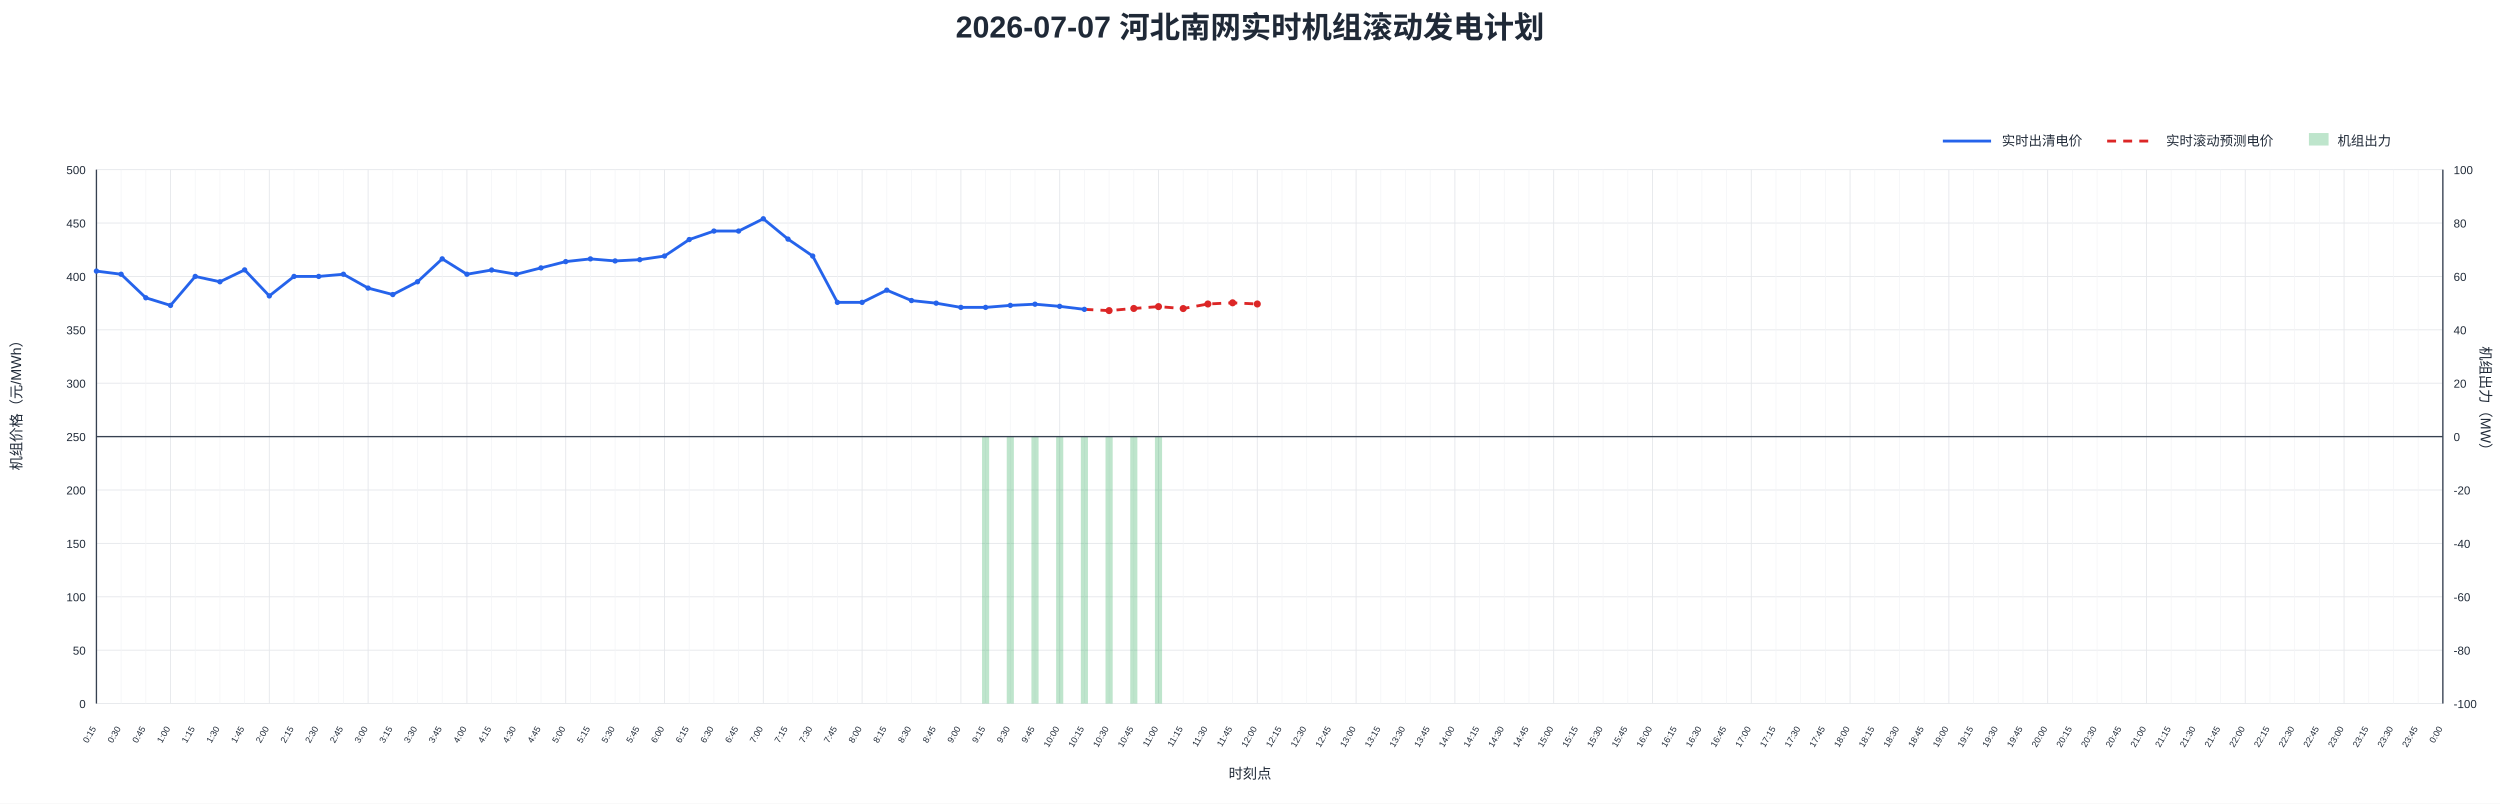
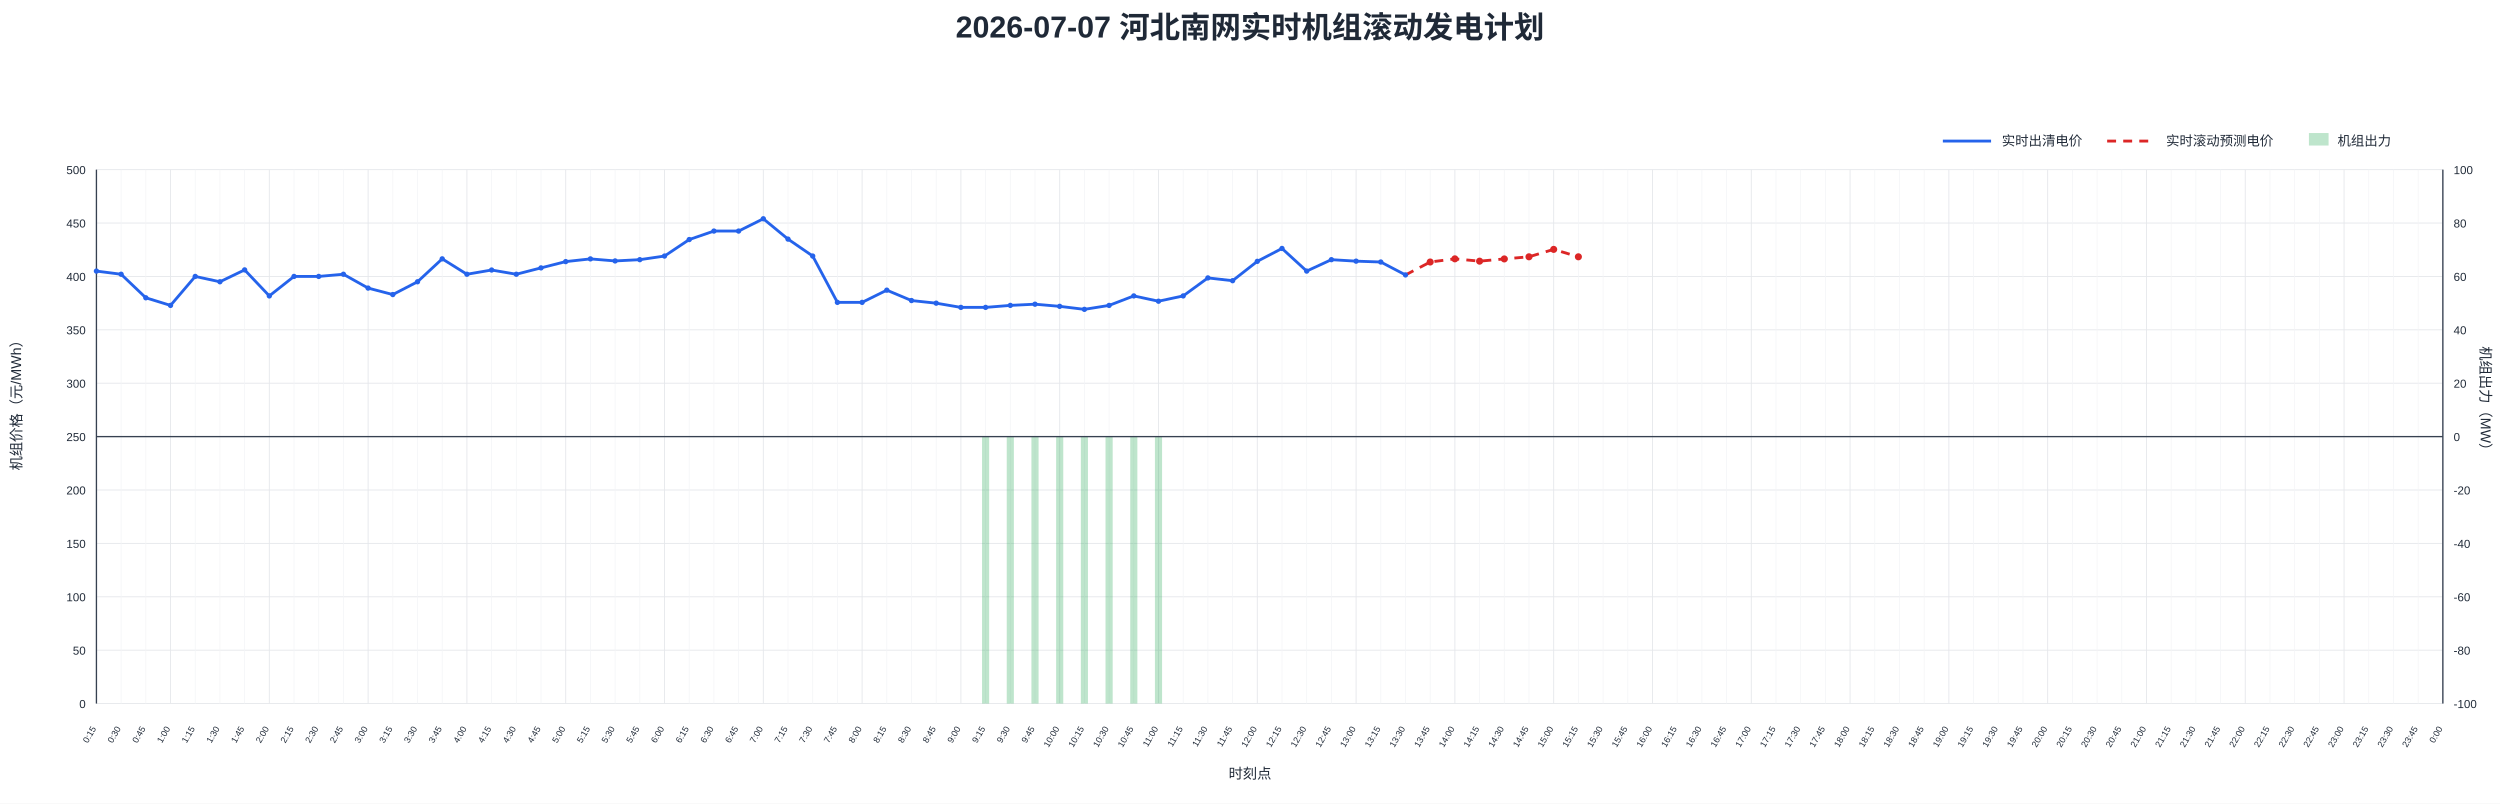
<svg xmlns="http://www.w3.org/2000/svg" width="2800" height="900" viewBox="0 0 2800 900" data-plot-left="108" data-plot-right="2736" data-plot-top="190" data-plot-bottom="788">
  <style>
text{font-family:'Microsoft YaHei','SimHei',Arial,sans-serif;fill:#1f2937}
.axis{stroke:#374151;stroke-width:1.5}
.grid{stroke:#e5e7eb;stroke-width:1}
.minor{stroke:#f3f4f6;stroke-width:0.8}
.actual{fill:none;stroke:#2563eb;stroke-width:3.2}
.forecast{fill:none;stroke:#dc2626;stroke-width:3.2;stroke-dasharray:10 8}
.bar{fill:#16a34a;fill-opacity:0.28}
.hover-zone{fill:#ffffff;fill-opacity:0;cursor:crosshair}
.hover-line{stroke:#111827;stroke-width:1.4;stroke-dasharray:6 5;opacity:0}
.tooltip{opacity:0;pointer-events:none}
.tooltip-bg{fill:#111827;fill-opacity:.72;stroke:#ffffff;stroke-width:1.2}
.tooltip text{fill:#ffffff;font-size:15px}
</style>
  <rect width="100%" height="100%" fill="#ffffff" />
  <text x="1400.0" y="42" text-anchor="middle" font-size="34" font-weight="700">2026-07-07 河北南网实时机组滚动发电计划</text>
  <text x="2748" y="793.00" text-anchor="start" font-size="13" fill="#166534">-100</text>
  <text x="2748" y="733.20" text-anchor="start" font-size="13" fill="#166534">-80</text>
  <text x="2748" y="673.40" text-anchor="start" font-size="13" fill="#166534">-60</text>
  <text x="2748" y="613.60" text-anchor="start" font-size="13" fill="#166534">-40</text>
  <text x="2748" y="553.80" text-anchor="start" font-size="13" fill="#166534">-20</text>
  <text x="2748" y="494.00" text-anchor="start" font-size="13" fill="#166534">0</text>
  <text x="2748" y="434.20" text-anchor="start" font-size="13" fill="#166534">20</text>
  <text x="2748" y="374.40" text-anchor="start" font-size="13" fill="#166534">40</text>
  <text x="2748" y="314.60" text-anchor="start" font-size="13" fill="#166534">60</text>
  <text x="2748" y="254.80" text-anchor="start" font-size="13" fill="#166534">80</text>
  <text x="2748" y="195.00" text-anchor="start" font-size="13" fill="#166534">100</text>
  <line class="grid" x1="108" y1="788.00" x2="2736" y2="788.00" />
  <text x="96" y="793.00" text-anchor="end" font-size="13">0</text>
  <line class="grid" x1="108" y1="728.20" x2="2736" y2="728.20" />
  <text x="96" y="733.20" text-anchor="end" font-size="13">50</text>
  <line class="grid" x1="108" y1="668.40" x2="2736" y2="668.40" />
  <text x="96" y="673.40" text-anchor="end" font-size="13">100</text>
  <line class="grid" x1="108" y1="608.60" x2="2736" y2="608.60" />
  <text x="96" y="613.60" text-anchor="end" font-size="13">150</text>
  <line class="grid" x1="108" y1="548.80" x2="2736" y2="548.80" />
  <text x="96" y="553.80" text-anchor="end" font-size="13">200</text>
  <line class="grid" x1="108" y1="489.00" x2="2736" y2="489.00" />
  <text x="96" y="494.00" text-anchor="end" font-size="13">250</text>
  <line class="grid" x1="108" y1="429.20" x2="2736" y2="429.20" />
  <text x="96" y="434.20" text-anchor="end" font-size="13">300</text>
  <line class="grid" x1="108" y1="369.40" x2="2736" y2="369.40" />
  <text x="96" y="374.40" text-anchor="end" font-size="13">350</text>
  <line class="grid" x1="108" y1="309.60" x2="2736" y2="309.60" />
  <text x="96" y="314.60" text-anchor="end" font-size="13">400</text>
  <line class="grid" x1="108" y1="249.80" x2="2736" y2="249.80" />
  <text x="96" y="254.80" text-anchor="end" font-size="13">450</text>
  <line class="grid" x1="108" y1="190.00" x2="2736" y2="190.00" />
  <text x="96" y="195.00" text-anchor="end" font-size="13">500</text>
  <line class="grid minor" x1="108.00" y1="190" x2="108.00" y2="788" />
  <text x="108.00" y="816" text-anchor="end" font-size="10" transform="rotate(-60 108.00 816)">0:15</text>
  <line class="grid minor" x1="135.66" y1="190" x2="135.66" y2="788" />
  <text x="135.66" y="816" text-anchor="end" font-size="10" transform="rotate(-60 135.66 816)">0:30</text>
  <line class="grid minor" x1="163.33" y1="190" x2="163.33" y2="788" />
  <text x="163.33" y="816" text-anchor="end" font-size="10" transform="rotate(-60 163.33 816)">0:45</text>
  <line class="grid" x1="190.99" y1="190" x2="190.99" y2="788" />
  <text x="190.99" y="816" text-anchor="end" font-size="10" transform="rotate(-60 190.99 816)">1:00</text>
  <line class="grid minor" x1="218.65" y1="190" x2="218.65" y2="788" />
  <text x="218.65" y="816" text-anchor="end" font-size="10" transform="rotate(-60 218.65 816)">1:15</text>
  <line class="grid minor" x1="246.32" y1="190" x2="246.32" y2="788" />
  <text x="246.32" y="816" text-anchor="end" font-size="10" transform="rotate(-60 246.32 816)">1:30</text>
  <line class="grid minor" x1="273.98" y1="190" x2="273.98" y2="788" />
  <text x="273.98" y="816" text-anchor="end" font-size="10" transform="rotate(-60 273.98 816)">1:45</text>
  <line class="grid" x1="301.64" y1="190" x2="301.64" y2="788" />
  <text x="301.64" y="816" text-anchor="end" font-size="10" transform="rotate(-60 301.64 816)">2:00</text>
  <line class="grid minor" x1="329.31" y1="190" x2="329.31" y2="788" />
  <text x="329.31" y="816" text-anchor="end" font-size="10" transform="rotate(-60 329.31 816)">2:15</text>
  <line class="grid minor" x1="356.97" y1="190" x2="356.97" y2="788" />
  <text x="356.97" y="816" text-anchor="end" font-size="10" transform="rotate(-60 356.97 816)">2:30</text>
  <line class="grid minor" x1="384.63" y1="190" x2="384.63" y2="788" />
  <text x="384.63" y="816" text-anchor="end" font-size="10" transform="rotate(-60 384.63 816)">2:45</text>
  <line class="grid" x1="412.29" y1="190" x2="412.29" y2="788" />
  <text x="412.29" y="816" text-anchor="end" font-size="10" transform="rotate(-60 412.29 816)">3:00</text>
  <line class="grid minor" x1="439.96" y1="190" x2="439.96" y2="788" />
  <text x="439.96" y="816" text-anchor="end" font-size="10" transform="rotate(-60 439.96 816)">3:15</text>
  <line class="grid minor" x1="467.62" y1="190" x2="467.62" y2="788" />
  <text x="467.62" y="816" text-anchor="end" font-size="10" transform="rotate(-60 467.62 816)">3:30</text>
  <line class="grid minor" x1="495.28" y1="190" x2="495.28" y2="788" />
  <text x="495.28" y="816" text-anchor="end" font-size="10" transform="rotate(-60 495.28 816)">3:45</text>
  <line class="grid" x1="522.95" y1="190" x2="522.95" y2="788" />
  <text x="522.95" y="816" text-anchor="end" font-size="10" transform="rotate(-60 522.95 816)">4:00</text>
  <line class="grid minor" x1="550.61" y1="190" x2="550.61" y2="788" />
  <text x="550.61" y="816" text-anchor="end" font-size="10" transform="rotate(-60 550.61 816)">4:15</text>
  <line class="grid minor" x1="578.27" y1="190" x2="578.27" y2="788" />
  <text x="578.27" y="816" text-anchor="end" font-size="10" transform="rotate(-60 578.27 816)">4:30</text>
  <line class="grid minor" x1="605.94" y1="190" x2="605.94" y2="788" />
  <text x="605.94" y="816" text-anchor="end" font-size="10" transform="rotate(-60 605.94 816)">4:45</text>
  <line class="grid" x1="633.60" y1="190" x2="633.60" y2="788" />
  <text x="633.60" y="816" text-anchor="end" font-size="10" transform="rotate(-60 633.60 816)">5:00</text>
  <line class="grid minor" x1="661.26" y1="190" x2="661.26" y2="788" />
  <text x="661.26" y="816" text-anchor="end" font-size="10" transform="rotate(-60 661.26 816)">5:15</text>
  <line class="grid minor" x1="688.93" y1="190" x2="688.93" y2="788" />
  <text x="688.93" y="816" text-anchor="end" font-size="10" transform="rotate(-60 688.93 816)">5:30</text>
  <line class="grid minor" x1="716.59" y1="190" x2="716.59" y2="788" />
  <text x="716.59" y="816" text-anchor="end" font-size="10" transform="rotate(-60 716.59 816)">5:45</text>
  <line class="grid" x1="744.25" y1="190" x2="744.25" y2="788" />
  <text x="744.25" y="816" text-anchor="end" font-size="10" transform="rotate(-60 744.25 816)">6:00</text>
  <line class="grid minor" x1="771.92" y1="190" x2="771.92" y2="788" />
  <text x="771.92" y="816" text-anchor="end" font-size="10" transform="rotate(-60 771.92 816)">6:15</text>
  <line class="grid minor" x1="799.58" y1="190" x2="799.58" y2="788" />
  <text x="799.58" y="816" text-anchor="end" font-size="10" transform="rotate(-60 799.58 816)">6:30</text>
  <line class="grid minor" x1="827.24" y1="190" x2="827.24" y2="788" />
  <text x="827.24" y="816" text-anchor="end" font-size="10" transform="rotate(-60 827.24 816)">6:45</text>
  <line class="grid" x1="854.91" y1="190" x2="854.91" y2="788" />
  <text x="854.91" y="816" text-anchor="end" font-size="10" transform="rotate(-60 854.91 816)">7:00</text>
  <line class="grid minor" x1="882.57" y1="190" x2="882.57" y2="788" />
  <text x="882.57" y="816" text-anchor="end" font-size="10" transform="rotate(-60 882.57 816)">7:15</text>
  <line class="grid minor" x1="910.23" y1="190" x2="910.23" y2="788" />
  <text x="910.23" y="816" text-anchor="end" font-size="10" transform="rotate(-60 910.23 816)">7:30</text>
  <line class="grid minor" x1="937.89" y1="190" x2="937.89" y2="788" />
  <text x="937.89" y="816" text-anchor="end" font-size="10" transform="rotate(-60 937.89 816)">7:45</text>
  <line class="grid" x1="965.56" y1="190" x2="965.56" y2="788" />
  <text x="965.56" y="816" text-anchor="end" font-size="10" transform="rotate(-60 965.56 816)">8:00</text>
  <line class="grid minor" x1="993.22" y1="190" x2="993.22" y2="788" />
  <text x="993.22" y="816" text-anchor="end" font-size="10" transform="rotate(-60 993.22 816)">8:15</text>
  <line class="grid minor" x1="1020.88" y1="190" x2="1020.88" y2="788" />
  <text x="1020.88" y="816" text-anchor="end" font-size="10" transform="rotate(-60 1020.88 816)">8:30</text>
  <line class="grid minor" x1="1048.55" y1="190" x2="1048.55" y2="788" />
  <text x="1048.55" y="816" text-anchor="end" font-size="10" transform="rotate(-60 1048.55 816)">8:45</text>
  <line class="grid" x1="1076.21" y1="190" x2="1076.21" y2="788" />
  <text x="1076.21" y="816" text-anchor="end" font-size="10" transform="rotate(-60 1076.21 816)">9:00</text>
  <line class="grid minor" x1="1103.87" y1="190" x2="1103.87" y2="788" />
  <text x="1103.87" y="816" text-anchor="end" font-size="10" transform="rotate(-60 1103.87 816)">9:15</text>
  <line class="grid minor" x1="1131.54" y1="190" x2="1131.54" y2="788" />
  <text x="1131.54" y="816" text-anchor="end" font-size="10" transform="rotate(-60 1131.54 816)">9:30</text>
  <line class="grid minor" x1="1159.20" y1="190" x2="1159.20" y2="788" />
  <text x="1159.20" y="816" text-anchor="end" font-size="10" transform="rotate(-60 1159.20 816)">9:45</text>
  <line class="grid" x1="1186.86" y1="190" x2="1186.86" y2="788" />
  <text x="1186.86" y="816" text-anchor="end" font-size="10" transform="rotate(-60 1186.86 816)">10:00</text>
  <line class="grid minor" x1="1214.53" y1="190" x2="1214.53" y2="788" />
  <text x="1214.53" y="816" text-anchor="end" font-size="10" transform="rotate(-60 1214.53 816)">10:15</text>
  <line class="grid minor" x1="1242.19" y1="190" x2="1242.19" y2="788" />
  <text x="1242.19" y="816" text-anchor="end" font-size="10" transform="rotate(-60 1242.19 816)">10:30</text>
  <line class="grid minor" x1="1269.85" y1="190" x2="1269.85" y2="788" />
  <text x="1269.85" y="816" text-anchor="end" font-size="10" transform="rotate(-60 1269.85 816)">10:45</text>
  <line class="grid" x1="1297.52" y1="190" x2="1297.52" y2="788" />
  <text x="1297.52" y="816" text-anchor="end" font-size="10" transform="rotate(-60 1297.52 816)">11:00</text>
  <line class="grid minor" x1="1325.18" y1="190" x2="1325.18" y2="788" />
  <text x="1325.18" y="816" text-anchor="end" font-size="10" transform="rotate(-60 1325.18 816)">11:15</text>
  <line class="grid minor" x1="1352.84" y1="190" x2="1352.84" y2="788" />
  <text x="1352.84" y="816" text-anchor="end" font-size="10" transform="rotate(-60 1352.84 816)">11:30</text>
  <line class="grid minor" x1="1380.51" y1="190" x2="1380.51" y2="788" />
  <text x="1380.51" y="816" text-anchor="end" font-size="10" transform="rotate(-60 1380.51 816)">11:45</text>
  <line class="grid" x1="1408.17" y1="190" x2="1408.17" y2="788" />
  <text x="1408.17" y="816" text-anchor="end" font-size="10" transform="rotate(-60 1408.17 816)">12:00</text>
  <line class="grid minor" x1="1435.83" y1="190" x2="1435.83" y2="788" />
  <text x="1435.83" y="816" text-anchor="end" font-size="10" transform="rotate(-60 1435.83 816)">12:15</text>
  <line class="grid minor" x1="1463.49" y1="190" x2="1463.49" y2="788" />
  <text x="1463.49" y="816" text-anchor="end" font-size="10" transform="rotate(-60 1463.49 816)">12:30</text>
  <line class="grid minor" x1="1491.16" y1="190" x2="1491.16" y2="788" />
  <text x="1491.16" y="816" text-anchor="end" font-size="10" transform="rotate(-60 1491.16 816)">12:45</text>
  <line class="grid" x1="1518.82" y1="190" x2="1518.82" y2="788" />
  <text x="1518.82" y="816" text-anchor="end" font-size="10" transform="rotate(-60 1518.82 816)">13:00</text>
  <line class="grid minor" x1="1546.48" y1="190" x2="1546.48" y2="788" />
  <text x="1546.48" y="816" text-anchor="end" font-size="10" transform="rotate(-60 1546.48 816)">13:15</text>
  <line class="grid minor" x1="1574.15" y1="190" x2="1574.15" y2="788" />
  <text x="1574.15" y="816" text-anchor="end" font-size="10" transform="rotate(-60 1574.15 816)">13:30</text>
  <line class="grid minor" x1="1601.81" y1="190" x2="1601.81" y2="788" />
  <text x="1601.81" y="816" text-anchor="end" font-size="10" transform="rotate(-60 1601.81 816)">13:45</text>
  <line class="grid" x1="1629.47" y1="190" x2="1629.47" y2="788" />
  <text x="1629.47" y="816" text-anchor="end" font-size="10" transform="rotate(-60 1629.47 816)">14:00</text>
  <line class="grid minor" x1="1657.14" y1="190" x2="1657.14" y2="788" />
  <text x="1657.14" y="816" text-anchor="end" font-size="10" transform="rotate(-60 1657.14 816)">14:15</text>
  <line class="grid minor" x1="1684.80" y1="190" x2="1684.80" y2="788" />
  <text x="1684.80" y="816" text-anchor="end" font-size="10" transform="rotate(-60 1684.80 816)">14:30</text>
  <line class="grid minor" x1="1712.46" y1="190" x2="1712.46" y2="788" />
  <text x="1712.46" y="816" text-anchor="end" font-size="10" transform="rotate(-60 1712.46 816)">14:45</text>
  <line class="grid" x1="1740.13" y1="190" x2="1740.13" y2="788" />
  <text x="1740.13" y="816" text-anchor="end" font-size="10" transform="rotate(-60 1740.13 816)">15:00</text>
  <line class="grid minor" x1="1767.79" y1="190" x2="1767.79" y2="788" />
  <text x="1767.79" y="816" text-anchor="end" font-size="10" transform="rotate(-60 1767.79 816)">15:15</text>
  <line class="grid minor" x1="1795.45" y1="190" x2="1795.45" y2="788" />
  <text x="1795.45" y="816" text-anchor="end" font-size="10" transform="rotate(-60 1795.45 816)">15:30</text>
  <line class="grid minor" x1="1823.12" y1="190" x2="1823.12" y2="788" />
  <text x="1823.12" y="816" text-anchor="end" font-size="10" transform="rotate(-60 1823.12 816)">15:45</text>
  <line class="grid" x1="1850.78" y1="190" x2="1850.78" y2="788" />
  <text x="1850.78" y="816" text-anchor="end" font-size="10" transform="rotate(-60 1850.78 816)">16:00</text>
  <line class="grid minor" x1="1878.44" y1="190" x2="1878.44" y2="788" />
  <text x="1878.44" y="816" text-anchor="end" font-size="10" transform="rotate(-60 1878.44 816)">16:15</text>
  <line class="grid minor" x1="1906.11" y1="190" x2="1906.11" y2="788" />
  <text x="1906.11" y="816" text-anchor="end" font-size="10" transform="rotate(-60 1906.11 816)">16:30</text>
  <line class="grid minor" x1="1933.77" y1="190" x2="1933.77" y2="788" />
  <text x="1933.77" y="816" text-anchor="end" font-size="10" transform="rotate(-60 1933.77 816)">16:45</text>
  <line class="grid" x1="1961.43" y1="190" x2="1961.43" y2="788" />
  <text x="1961.43" y="816" text-anchor="end" font-size="10" transform="rotate(-60 1961.43 816)">17:00</text>
  <line class="grid minor" x1="1989.09" y1="190" x2="1989.09" y2="788" />
  <text x="1989.09" y="816" text-anchor="end" font-size="10" transform="rotate(-60 1989.09 816)">17:15</text>
  <line class="grid minor" x1="2016.76" y1="190" x2="2016.76" y2="788" />
  <text x="2016.76" y="816" text-anchor="end" font-size="10" transform="rotate(-60 2016.76 816)">17:30</text>
  <line class="grid minor" x1="2044.42" y1="190" x2="2044.42" y2="788" />
  <text x="2044.42" y="816" text-anchor="end" font-size="10" transform="rotate(-60 2044.42 816)">17:45</text>
  <line class="grid" x1="2072.08" y1="190" x2="2072.08" y2="788" />
  <text x="2072.08" y="816" text-anchor="end" font-size="10" transform="rotate(-60 2072.08 816)">18:00</text>
  <line class="grid minor" x1="2099.75" y1="190" x2="2099.75" y2="788" />
  <text x="2099.75" y="816" text-anchor="end" font-size="10" transform="rotate(-60 2099.75 816)">18:15</text>
  <line class="grid minor" x1="2127.41" y1="190" x2="2127.41" y2="788" />
  <text x="2127.41" y="816" text-anchor="end" font-size="10" transform="rotate(-60 2127.41 816)">18:30</text>
  <line class="grid minor" x1="2155.07" y1="190" x2="2155.07" y2="788" />
  <text x="2155.07" y="816" text-anchor="end" font-size="10" transform="rotate(-60 2155.07 816)">18:45</text>
  <line class="grid" x1="2182.74" y1="190" x2="2182.74" y2="788" />
  <text x="2182.74" y="816" text-anchor="end" font-size="10" transform="rotate(-60 2182.74 816)">19:00</text>
  <line class="grid minor" x1="2210.40" y1="190" x2="2210.40" y2="788" />
  <text x="2210.40" y="816" text-anchor="end" font-size="10" transform="rotate(-60 2210.40 816)">19:15</text>
  <line class="grid minor" x1="2238.06" y1="190" x2="2238.06" y2="788" />
  <text x="2238.06" y="816" text-anchor="end" font-size="10" transform="rotate(-60 2238.06 816)">19:30</text>
  <line class="grid minor" x1="2265.73" y1="190" x2="2265.73" y2="788" />
  <text x="2265.73" y="816" text-anchor="end" font-size="10" transform="rotate(-60 2265.73 816)">19:45</text>
  <line class="grid" x1="2293.39" y1="190" x2="2293.39" y2="788" />
  <text x="2293.39" y="816" text-anchor="end" font-size="10" transform="rotate(-60 2293.39 816)">20:00</text>
  <line class="grid minor" x1="2321.05" y1="190" x2="2321.05" y2="788" />
  <text x="2321.05" y="816" text-anchor="end" font-size="10" transform="rotate(-60 2321.05 816)">20:15</text>
  <line class="grid minor" x1="2348.72" y1="190" x2="2348.72" y2="788" />
  <text x="2348.72" y="816" text-anchor="end" font-size="10" transform="rotate(-60 2348.72 816)">20:30</text>
  <line class="grid minor" x1="2376.38" y1="190" x2="2376.38" y2="788" />
  <text x="2376.38" y="816" text-anchor="end" font-size="10" transform="rotate(-60 2376.38 816)">20:45</text>
  <line class="grid" x1="2404.04" y1="190" x2="2404.04" y2="788" />
  <text x="2404.04" y="816" text-anchor="end" font-size="10" transform="rotate(-60 2404.04 816)">21:00</text>
  <line class="grid minor" x1="2431.71" y1="190" x2="2431.71" y2="788" />
  <text x="2431.71" y="816" text-anchor="end" font-size="10" transform="rotate(-60 2431.71 816)">21:15</text>
  <line class="grid minor" x1="2459.37" y1="190" x2="2459.37" y2="788" />
  <text x="2459.37" y="816" text-anchor="end" font-size="10" transform="rotate(-60 2459.37 816)">21:30</text>
  <line class="grid minor" x1="2487.03" y1="190" x2="2487.03" y2="788" />
  <text x="2487.03" y="816" text-anchor="end" font-size="10" transform="rotate(-60 2487.03 816)">21:45</text>
  <line class="grid" x1="2514.69" y1="190" x2="2514.69" y2="788" />
  <text x="2514.69" y="816" text-anchor="end" font-size="10" transform="rotate(-60 2514.69 816)">22:00</text>
  <line class="grid minor" x1="2542.36" y1="190" x2="2542.36" y2="788" />
  <text x="2542.36" y="816" text-anchor="end" font-size="10" transform="rotate(-60 2542.36 816)">22:15</text>
  <line class="grid minor" x1="2570.02" y1="190" x2="2570.02" y2="788" />
  <text x="2570.02" y="816" text-anchor="end" font-size="10" transform="rotate(-60 2570.02 816)">22:30</text>
  <line class="grid minor" x1="2597.68" y1="190" x2="2597.68" y2="788" />
  <text x="2597.68" y="816" text-anchor="end" font-size="10" transform="rotate(-60 2597.68 816)">22:45</text>
  <line class="grid" x1="2625.35" y1="190" x2="2625.35" y2="788" />
  <text x="2625.35" y="816" text-anchor="end" font-size="10" transform="rotate(-60 2625.35 816)">23:00</text>
  <line class="grid minor" x1="2653.01" y1="190" x2="2653.01" y2="788" />
  <text x="2653.01" y="816" text-anchor="end" font-size="10" transform="rotate(-60 2653.01 816)">23:15</text>
  <line class="grid minor" x1="2680.67" y1="190" x2="2680.67" y2="788" />
  <text x="2680.67" y="816" text-anchor="end" font-size="10" transform="rotate(-60 2680.67 816)">23:30</text>
  <line class="grid minor" x1="2708.34" y1="190" x2="2708.34" y2="788" />
  <text x="2708.34" y="816" text-anchor="end" font-size="10" transform="rotate(-60 2708.34 816)">23:45</text>
  <line class="grid" x1="2736.00" y1="190" x2="2736.00" y2="788" />
  <text x="2736.00" y="816" text-anchor="end" font-size="10" transform="rotate(-60 2736.00 816)">0:00</text>
  <rect class="bar" x="104.00" y="489.00" width="8" height="0.00" />
  <rect class="bar" x="131.66" y="489.00" width="8" height="0.00" />
  <rect class="bar" x="159.33" y="489.00" width="8" height="0.00" />
  <rect class="bar" x="186.99" y="489.00" width="8" height="0.00" />
  <rect class="bar" x="214.65" y="489.00" width="8" height="0.00" />
  <rect class="bar" x="242.32" y="489.00" width="8" height="0.00" />
  <rect class="bar" x="269.98" y="489.00" width="8" height="0.00" />
  <rect class="bar" x="297.64" y="489.00" width="8" height="0.00" />
  <rect class="bar" x="325.31" y="489.00" width="8" height="0.00" />
  <rect class="bar" x="352.97" y="489.00" width="8" height="0.00" />
  <rect class="bar" x="380.63" y="489.00" width="8" height="0.00" />
  <rect class="bar" x="408.29" y="489.00" width="8" height="0.00" />
  <rect class="bar" x="435.96" y="489.00" width="8" height="0.00" />
  <rect class="bar" x="463.62" y="489.00" width="8" height="0.00" />
  <rect class="bar" x="491.28" y="489.00" width="8" height="0.00" />
  <rect class="bar" x="518.95" y="489.00" width="8" height="0.00" />
  <rect class="bar" x="546.61" y="489.00" width="8" height="0.00" />
  <rect class="bar" x="574.27" y="489.00" width="8" height="0.00" />
  <rect class="bar" x="601.94" y="489.00" width="8" height="0.00" />
  <rect class="bar" x="629.60" y="489.00" width="8" height="0.00" />
  <rect class="bar" x="657.26" y="489.00" width="8" height="0.00" />
  <rect class="bar" x="684.93" y="489.00" width="8" height="0.00" />
  <rect class="bar" x="712.59" y="489.00" width="8" height="0.00" />
  <rect class="bar" x="740.25" y="489.00" width="8" height="0.00" />
  <rect class="bar" x="767.92" y="489.00" width="8" height="0.00" />
  <rect class="bar" x="795.58" y="489.00" width="8" height="0.00" />
  <rect class="bar" x="823.24" y="489.00" width="8" height="0.00" />
  <rect class="bar" x="850.91" y="489.00" width="8" height="0.00" />
  <rect class="bar" x="878.57" y="489.00" width="8" height="0.00" />
  <rect class="bar" x="906.23" y="489.00" width="8" height="0.00" />
  <rect class="bar" x="933.89" y="489.00" width="8" height="0.00" />
  <rect class="bar" x="961.56" y="489.00" width="8" height="0.00" />
  <rect class="bar" x="989.22" y="489.00" width="8" height="0.00" />
  <rect class="bar" x="1016.88" y="489.00" width="8" height="0.00" />
  <rect class="bar" x="1044.55" y="489.00" width="8" height="0.00" />
  <rect class="bar" x="1072.21" y="489.00" width="8" height="0.00" />
  <rect class="bar" x="1099.87" y="489.00" width="8" height="299.00" />
  <rect class="bar" x="1127.54" y="489.00" width="8" height="299.00" />
  <rect class="bar" x="1155.20" y="489.00" width="8" height="299.00" />
  <rect class="bar" x="1182.86" y="489.00" width="8" height="299.00" />
  <rect class="bar" x="1210.53" y="489.00" width="8" height="299.00" />
  <rect class="bar" x="1238.19" y="489.00" width="8" height="299.00" />
  <rect class="bar" x="1265.85" y="489.00" width="8" height="299.00" />
  <rect class="bar" x="1293.52" y="489.00" width="8" height="299.00" />
  <rect class="bar" x="1321.18" y="489.00" width="8" height="0.00" />
  <rect class="bar" x="1348.84" y="489.00" width="8" height="0.00" />
  <rect class="bar" x="1376.51" y="489.00" width="8" height="0.00" />
  <rect class="bar" x="1404.17" y="489.00" width="8" height="0.00" />
+   <rect class="bar" x="1431.83" y="489.00" width="8" height="0.00" />
+   <rect class="bar" x="1459.49" y="489.00" width="8" height="0.00" />
+   <rect class="bar" x="1487.16" y="489.00" width="8" height="0.00" />
+   <rect class="bar" x="1514.82" y="489.00" width="8" height="0.00" />
+   <rect class="bar" x="1542.48" y="489.00" width="8" height="0.00" />
+   <rect class="bar" x="1570.15" y="489.00" width="8" height="0.00" />
+   <rect class="bar" x="1597.81" y="489.00" width="8" height="0.00" />
+   <rect class="bar" x="1625.47" y="489.00" width="8" height="0.00" />
+   <rect class="bar" x="1653.14" y="489.00" width="8" height="0.00" />
+   <rect class="bar" x="1680.80" y="489.00" width="8" height="0.00" />
+   <rect class="bar" x="1708.46" y="489.00" width="8" height="0.00" />
+   <rect class="bar" x="1736.13" y="489.00" width="8" height="0.00" />
+   <rect class="bar" x="1763.79" y="489.00" width="8" height="0.00" />
  <line class="axis" x1="108" y1="489.00" x2="2736" y2="489.00" />
  <line class="axis" x1="108" y1="190" x2="108" y2="788" />
  <line class="axis" x1="2736" y1="190" x2="2736" y2="788" />
  <text x="1400.0" y="872" text-anchor="middle" font-size="16">时刻点</text>
  <text x="24" y="450.0" text-anchor="middle" font-size="16" transform="rotate(-90 24 450.0)">机组价格（元/MWh）</text>
  <text x="2778" y="450.0" text-anchor="middle" font-size="16" fill="#166534" transform="rotate(90 2778 450.0)">机组出力（MW）</text>
-   <polyline class="actual" points="108.00,303.62 135.66,307.16 163.33,333.52 190.99,342.06 218.65,309.60 246.32,315.58 273.98,302.27 301.64,331.43 329.31,309.60 356.97,309.60 384.63,307.16 412.29,322.67 439.96,329.91 467.62,315.58 495.28,289.90 522.95,307.16 550.61,302.42 578.27,307.16 605.94,300.03 633.60,292.99 661.26,289.96 688.93,292.25 716.59,290.83 744.25,286.78 771.92,268.31 799.58,258.79 827.24,258.79 854.91,245.02 882.57,267.80 910.23,286.78 937.89,338.66 965.56,338.66 993.22,324.98 1020.88,336.61 1048.55,339.56 1076.21,344.28 1103.87,344.28 1131.54,342.04 1159.20,340.70 1186.86,343.11 1214.53,346.48" />
-   <polyline class="forecast" points="1214.53,346.48 1242.19,347.87 1269.85,345.48 1297.52,343.41 1325.18,345.58 1352.84,340.46 1380.51,339.15 1408.17,340.46" />
+   <polyline class="actual" points="108.00,303.62 135.66,307.16 163.33,333.52 190.99,342.06 218.65,309.60 246.32,315.58 273.98,302.27 301.64,331.43 329.31,309.60 356.97,309.60 384.63,307.16 412.29,322.67 439.96,329.91 467.62,315.58 495.28,289.90 522.95,307.16 550.61,302.42 578.27,307.16 605.94,300.03 633.60,292.99 661.26,289.96 688.93,292.25 716.59,290.83 744.25,286.78 771.92,268.31 799.58,258.79 827.24,258.79 854.91,245.02 882.57,267.80 910.23,286.78 937.89,338.66 965.56,338.66 993.22,324.98 1020.88,336.61 1048.55,339.56 1076.21,344.28 1103.87,344.28 1131.54,342.04 1159.20,340.70 1186.86,343.11 1214.53,346.48 1242.19,342.06 1269.85,331.43 1297.52,337.36 1325.18,331.43 1352.84,311.26 1380.51,314.38 1408.17,292.70 1435.83,278.28 1463.49,303.62 1491.16,290.83 1518.82,292.50 1546.48,293.45 1574.15,307.91" />
+   <polyline class="forecast" points="1574.15,307.91 1601.81,293.45 1629.47,289.90 1657.14,292.50 1684.80,290.00 1712.46,287.61 1740.13,279.31 1767.79,287.61" />
  <circle cx="108.00" cy="303.62" r="3" fill="#2563eb" />
  <circle cx="135.66" cy="307.16" r="3" fill="#2563eb" />
  <circle cx="163.33" cy="333.52" r="3" fill="#2563eb" />
  <circle cx="190.99" cy="342.06" r="3" fill="#2563eb" />
  <circle cx="218.65" cy="309.60" r="3" fill="#2563eb" />
  <circle cx="246.32" cy="315.58" r="3" fill="#2563eb" />
  <circle cx="273.98" cy="302.27" r="3" fill="#2563eb" />
  <circle cx="301.64" cy="331.43" r="3" fill="#2563eb" />
  <circle cx="329.31" cy="309.60" r="3" fill="#2563eb" />
  <circle cx="356.97" cy="309.60" r="3" fill="#2563eb" />
  <circle cx="384.63" cy="307.16" r="3" fill="#2563eb" />
  <circle cx="412.29" cy="322.67" r="3" fill="#2563eb" />
  <circle cx="439.96" cy="329.91" r="3" fill="#2563eb" />
  <circle cx="467.62" cy="315.58" r="3" fill="#2563eb" />
  <circle cx="495.28" cy="289.90" r="3" fill="#2563eb" />
  <circle cx="522.95" cy="307.16" r="3" fill="#2563eb" />
  <circle cx="550.61" cy="302.42" r="3" fill="#2563eb" />
  <circle cx="578.27" cy="307.16" r="3" fill="#2563eb" />
  <circle cx="605.94" cy="300.03" r="3" fill="#2563eb" />
  <circle cx="633.60" cy="292.99" r="3" fill="#2563eb" />
  <circle cx="661.26" cy="289.96" r="3" fill="#2563eb" />
  <circle cx="688.93" cy="292.25" r="3" fill="#2563eb" />
  <circle cx="716.59" cy="290.83" r="3" fill="#2563eb" />
  <circle cx="744.25" cy="286.78" r="3" fill="#2563eb" />
  <circle cx="771.92" cy="268.31" r="3" fill="#2563eb" />
  <circle cx="799.58" cy="258.79" r="3" fill="#2563eb" />
  <circle cx="827.24" cy="258.79" r="3" fill="#2563eb" />
  <circle cx="854.91" cy="245.02" r="3" fill="#2563eb" />
  <circle cx="882.57" cy="267.80" r="3" fill="#2563eb" />
  <circle cx="910.23" cy="286.78" r="3" fill="#2563eb" />
  <circle cx="937.89" cy="338.66" r="3" fill="#2563eb" />
  <circle cx="965.56" cy="338.66" r="3" fill="#2563eb" />
  <circle cx="993.22" cy="324.98" r="3" fill="#2563eb" />
  <circle cx="1020.88" cy="336.61" r="3" fill="#2563eb" />
  <circle cx="1048.55" cy="339.56" r="3" fill="#2563eb" />
  <circle cx="1076.21" cy="344.28" r="3" fill="#2563eb" />
  <circle cx="1103.87" cy="344.28" r="3" fill="#2563eb" />
  <circle cx="1131.54" cy="342.04" r="3" fill="#2563eb" />
  <circle cx="1159.20" cy="340.70" r="3" fill="#2563eb" />
  <circle cx="1186.86" cy="343.11" r="3" fill="#2563eb" />
  <circle cx="1214.53" cy="346.48" r="3" fill="#2563eb" />
-   <circle cx="1242.19" cy="347.87" r="4" fill="#dc2626" />
-   <circle cx="1269.85" cy="345.48" r="4" fill="#dc2626" />
-   <circle cx="1297.52" cy="343.41" r="4" fill="#dc2626" />
-   <circle cx="1325.18" cy="345.58" r="4" fill="#dc2626" />
-   <circle cx="1352.84" cy="340.46" r="4" fill="#dc2626" />
-   <circle cx="1380.51" cy="339.15" r="4" fill="#dc2626" />
-   <circle cx="1408.17" cy="340.46" r="4" fill="#dc2626" />
+   <circle cx="1242.19" cy="342.06" r="3" fill="#2563eb" />
+   <circle cx="1269.85" cy="331.43" r="3" fill="#2563eb" />
+   <circle cx="1297.52" cy="337.36" r="3" fill="#2563eb" />
+   <circle cx="1325.18" cy="331.43" r="3" fill="#2563eb" />
+   <circle cx="1352.84" cy="311.26" r="3" fill="#2563eb" />
+   <circle cx="1380.51" cy="314.38" r="3" fill="#2563eb" />
+   <circle cx="1408.17" cy="292.70" r="3" fill="#2563eb" />
+   <circle cx="1435.83" cy="278.28" r="3" fill="#2563eb" />
+   <circle cx="1463.49" cy="303.62" r="3" fill="#2563eb" />
+   <circle cx="1491.16" cy="290.83" r="3" fill="#2563eb" />
+   <circle cx="1518.82" cy="292.50" r="3" fill="#2563eb" />
+   <circle cx="1546.48" cy="293.45" r="3" fill="#2563eb" />
+   <circle cx="1574.15" cy="307.91" r="3" fill="#2563eb" />
+   <circle cx="1601.81" cy="293.45" r="4" fill="#dc2626" />
+   <circle cx="1629.47" cy="289.90" r="4" fill="#dc2626" />
+   <circle cx="1657.14" cy="292.50" r="4" fill="#dc2626" />
+   <circle cx="1684.80" cy="290.00" r="4" fill="#dc2626" />
+   <circle cx="1712.46" cy="287.61" r="4" fill="#dc2626" />
+   <circle cx="1740.13" cy="279.31" r="4" fill="#dc2626" />
+   <circle cx="1767.79" cy="287.61" r="4" fill="#dc2626" />
  <line x1="2176" y1="158" x2="2230" y2="158" class="actual" />
  <text x="2242" y="163" font-size="15">实时出清电价</text>
  <line x1="2360" y1="158" x2="2414" y2="158" class="forecast" />
  <text x="2426" y="163" font-size="15">实时滚动预测电价</text>
  <rect class="bar" x="2586" y="149" width="22" height="14" />
  <text x="2618" y="163" font-size="15">机组出力</text>
  <line id="hover-line" class="hover-line" x1="108" y1="190" x2="108" y2="788" />
  <g id="tooltip" class="tooltip">
    <rect class="tooltip-bg" x="0" y="0" width="220" height="122" rx="8" />
    <text id="tip-time" x="14" y="30" />
    <text id="tip-output" x="14" y="57" />
    <text id="tip-price" x="14" y="84" />
    <text id="tip-forecast" x="14" y="111" />
  </g>
  <rect class="hover-zone" x="108.00" y="190" width="13.83" height="598" data-x="108.00" data-time="0:15" data-output="0 MW" data-actual-price="405.00 元/MWh" data-forecast-price="--" data-curve-y="303.62" />
  <rect class="hover-zone" x="121.83" y="190" width="27.66" height="598" data-x="135.66" data-time="0:30" data-output="0 MW" data-actual-price="402.04 元/MWh" data-forecast-price="--" data-curve-y="307.16" />
  <rect class="hover-zone" x="149.49" y="190" width="27.66" height="598" data-x="163.33" data-time="0:45" data-output="0 MW" data-actual-price="380.00 元/MWh" data-forecast-price="--" data-curve-y="333.52" />
  <rect class="hover-zone" x="177.16" y="190" width="27.66" height="598" data-x="190.99" data-time="1:00" data-output="0 MW" data-actual-price="372.86 元/MWh" data-forecast-price="--" data-curve-y="342.06" />
  <rect class="hover-zone" x="204.82" y="190" width="27.66" height="598" data-x="218.65" data-time="1:15" data-output="0 MW" data-actual-price="400.00 元/MWh" data-forecast-price="--" data-curve-y="309.60" />
  <rect class="hover-zone" x="232.48" y="190" width="27.66" height="598" data-x="246.32" data-time="1:30" data-output="0 MW" data-actual-price="395.00 元/MWh" data-forecast-price="--" data-curve-y="315.58" />
  <rect class="hover-zone" x="260.15" y="190" width="27.66" height="598" data-x="273.98" data-time="1:45" data-output="0 MW" data-actual-price="406.13 元/MWh" data-forecast-price="--" data-curve-y="302.27" />
  <rect class="hover-zone" x="287.81" y="190" width="27.66" height="598" data-x="301.64" data-time="2:00" data-output="0 MW" data-actual-price="381.75 元/MWh" data-forecast-price="--" data-curve-y="331.43" />
  <rect class="hover-zone" x="315.47" y="190" width="27.66" height="598" data-x="329.31" data-time="2:15" data-output="0 MW" data-actual-price="400.00 元/MWh" data-forecast-price="--" data-curve-y="309.60" />
  <rect class="hover-zone" x="343.14" y="190" width="27.66" height="598" data-x="356.97" data-time="2:30" data-output="0 MW" data-actual-price="400.00 元/MWh" data-forecast-price="--" data-curve-y="309.60" />
  <rect class="hover-zone" x="370.80" y="190" width="27.66" height="598" data-x="384.63" data-time="2:45" data-output="0 MW" data-actual-price="402.04 元/MWh" data-forecast-price="--" data-curve-y="307.16" />
  <rect class="hover-zone" x="398.46" y="190" width="27.66" height="598" data-x="412.29" data-time="3:00" data-output="0 MW" data-actual-price="389.07 元/MWh" data-forecast-price="--" data-curve-y="322.67" />
  <rect class="hover-zone" x="426.13" y="190" width="27.66" height="598" data-x="439.96" data-time="3:15" data-output="0 MW" data-actual-price="383.02 元/MWh" data-forecast-price="--" data-curve-y="329.91" />
  <rect class="hover-zone" x="453.79" y="190" width="27.66" height="598" data-x="467.62" data-time="3:30" data-output="0 MW" data-actual-price="395.00 元/MWh" data-forecast-price="--" data-curve-y="315.58" />
  <rect class="hover-zone" x="481.45" y="190" width="27.66" height="598" data-x="495.28" data-time="3:45" data-output="0 MW" data-actual-price="416.47 元/MWh" data-forecast-price="--" data-curve-y="289.90" />
  <rect class="hover-zone" x="509.12" y="190" width="27.66" height="598" data-x="522.95" data-time="4:00" data-output="0 MW" data-actual-price="402.04 元/MWh" data-forecast-price="--" data-curve-y="307.16" />
  <rect class="hover-zone" x="536.78" y="190" width="27.66" height="598" data-x="550.61" data-time="4:15" data-output="0 MW" data-actual-price="406.00 元/MWh" data-forecast-price="--" data-curve-y="302.42" />
  <rect class="hover-zone" x="564.44" y="190" width="27.66" height="598" data-x="578.27" data-time="4:30" data-output="0 MW" data-actual-price="402.04 元/MWh" data-forecast-price="--" data-curve-y="307.16" />
  <rect class="hover-zone" x="592.11" y="190" width="27.66" height="598" data-x="605.94" data-time="4:45" data-output="0 MW" data-actual-price="408.00 元/MWh" data-forecast-price="--" data-curve-y="300.03" />
  <rect class="hover-zone" x="619.77" y="190" width="27.66" height="598" data-x="633.60" data-time="5:00" data-output="0 MW" data-actual-price="413.89 元/MWh" data-forecast-price="--" data-curve-y="292.99" />
  <rect class="hover-zone" x="647.43" y="190" width="27.66" height="598" data-x="661.26" data-time="5:15" data-output="0 MW" data-actual-price="416.42 元/MWh" data-forecast-price="--" data-curve-y="289.96" />
  <rect class="hover-zone" x="675.09" y="190" width="27.66" height="598" data-x="688.93" data-time="5:30" data-output="0 MW" data-actual-price="414.51 元/MWh" data-forecast-price="--" data-curve-y="292.25" />
  <rect class="hover-zone" x="702.76" y="190" width="27.66" height="598" data-x="716.59" data-time="5:45" data-output="0 MW" data-actual-price="415.69 元/MWh" data-forecast-price="--" data-curve-y="290.83" />
  <rect class="hover-zone" x="730.42" y="190" width="27.66" height="598" data-x="744.25" data-time="6:00" data-output="0 MW" data-actual-price="419.08 元/MWh" data-forecast-price="--" data-curve-y="286.78" />
  <rect class="hover-zone" x="758.08" y="190" width="27.66" height="598" data-x="771.92" data-time="6:15" data-output="0 MW" data-actual-price="434.52 元/MWh" data-forecast-price="--" data-curve-y="268.31" />
  <rect class="hover-zone" x="785.75" y="190" width="27.66" height="598" data-x="799.58" data-time="6:30" data-output="0 MW" data-actual-price="442.48 元/MWh" data-forecast-price="--" data-curve-y="258.79" />
  <rect class="hover-zone" x="813.41" y="190" width="27.66" height="598" data-x="827.24" data-time="6:45" data-output="0 MW" data-actual-price="442.48 元/MWh" data-forecast-price="--" data-curve-y="258.79" />
  <rect class="hover-zone" x="841.07" y="190" width="27.66" height="598" data-x="854.91" data-time="7:00" data-output="0 MW" data-actual-price="454.00 元/MWh" data-forecast-price="--" data-curve-y="245.02" />
  <rect class="hover-zone" x="868.74" y="190" width="27.66" height="598" data-x="882.57" data-time="7:15" data-output="0 MW" data-actual-price="434.95 元/MWh" data-forecast-price="--" data-curve-y="267.80" />
  <rect class="hover-zone" x="896.40" y="190" width="27.66" height="598" data-x="910.23" data-time="7:30" data-output="0 MW" data-actual-price="419.08 元/MWh" data-forecast-price="--" data-curve-y="286.78" />
  <rect class="hover-zone" x="924.06" y="190" width="27.66" height="598" data-x="937.89" data-time="7:45" data-output="0 MW" data-actual-price="375.70 元/MWh" data-forecast-price="--" data-curve-y="338.66" />
  <rect class="hover-zone" x="951.73" y="190" width="27.66" height="598" data-x="965.56" data-time="8:00" data-output="0 MW" data-actual-price="375.70 元/MWh" data-forecast-price="--" data-curve-y="338.66" />
  <rect class="hover-zone" x="979.39" y="190" width="27.66" height="598" data-x="993.22" data-time="8:15" data-output="0 MW" data-actual-price="387.14 元/MWh" data-forecast-price="--" data-curve-y="324.98" />
  <rect class="hover-zone" x="1007.05" y="190" width="27.66" height="598" data-x="1020.88" data-time="8:30" data-output="0 MW" data-actual-price="377.42 元/MWh" data-forecast-price="--" data-curve-y="336.61" />
  <rect class="hover-zone" x="1034.72" y="190" width="27.66" height="598" data-x="1048.55" data-time="8:45" data-output="0 MW" data-actual-price="374.95 元/MWh" data-forecast-price="--" data-curve-y="339.56" />
  <rect class="hover-zone" x="1062.38" y="190" width="27.66" height="598" data-x="1076.21" data-time="9:00" data-output="0 MW" data-actual-price="371.00 元/MWh" data-forecast-price="--" data-curve-y="344.28" />
  <rect class="hover-zone" x="1090.04" y="190" width="27.66" height="598" data-x="1103.87" data-time="9:15" data-output="-100 MW" data-actual-price="371.00 元/MWh" data-forecast-price="--" data-curve-y="344.28" />
  <rect class="hover-zone" x="1117.71" y="190" width="27.66" height="598" data-x="1131.54" data-time="9:30" data-output="-100 MW" data-actual-price="372.88 元/MWh" data-forecast-price="--" data-curve-y="342.04" />
  <rect class="hover-zone" x="1145.37" y="190" width="27.66" height="598" data-x="1159.20" data-time="9:45" data-output="-100 MW" data-actual-price="374.00 元/MWh" data-forecast-price="--" data-curve-y="340.70" />
  <rect class="hover-zone" x="1173.03" y="190" width="27.66" height="598" data-x="1186.86" data-time="10:00" data-output="-100 MW" data-actual-price="371.98 元/MWh" data-forecast-price="--" data-curve-y="343.11" />
  <rect class="hover-zone" x="1200.69" y="190" width="27.66" height="598" data-x="1214.53" data-time="10:15" data-output="-100 MW" data-actual-price="369.16 元/MWh" data-forecast-price="--" data-curve-y="346.48" />
-   <rect class="hover-zone" x="1228.36" y="190" width="27.66" height="598" data-x="1242.19" data-time="10:30" data-output="-100 MW" data-actual-price="--" data-forecast-price="368.00 元/MWh" data-curve-y="347.87" />
-   <rect class="hover-zone" x="1256.02" y="190" width="27.66" height="598" data-x="1269.85" data-time="10:45" data-output="-100 MW" data-actual-price="--" data-forecast-price="370.00 元/MWh" data-curve-y="345.48" />
-   <rect class="hover-zone" x="1283.68" y="190" width="27.66" height="598" data-x="1297.52" data-time="11:00" data-output="-100 MW" data-actual-price="--" data-forecast-price="371.73 元/MWh" data-curve-y="343.41" />
-   <rect class="hover-zone" x="1311.35" y="190" width="27.66" height="598" data-x="1325.18" data-time="11:15" data-output="0 MW" data-actual-price="--" data-forecast-price="369.92 元/MWh" data-curve-y="345.58" />
-   <rect class="hover-zone" x="1339.01" y="190" width="27.66" height="598" data-x="1352.84" data-time="11:30" data-output="0 MW" data-actual-price="--" data-forecast-price="374.20 元/MWh" data-curve-y="340.46" />
-   <rect class="hover-zone" x="1366.67" y="190" width="27.66" height="598" data-x="1380.51" data-time="11:45" data-output="0 MW" data-actual-price="--" data-forecast-price="375.29 元/MWh" data-curve-y="339.15" />
-   <rect class="hover-zone" x="1394.34" y="190" width="27.66" height="598" data-x="1408.17" data-time="12:00" data-output="0 MW" data-actual-price="--" data-forecast-price="374.20 元/MWh" data-curve-y="340.46" />
-   <rect class="hover-zone" x="1422.00" y="190" width="27.66" height="598" data-x="1435.83" data-time="12:15" data-output="--" data-actual-price="--" data-forecast-price="--" data-curve-y="" />
-   <rect class="hover-zone" x="1449.66" y="190" width="27.66" height="598" data-x="1463.49" data-time="12:30" data-output="--" data-actual-price="--" data-forecast-price="--" data-curve-y="" />
-   <rect class="hover-zone" x="1477.33" y="190" width="27.66" height="598" data-x="1491.16" data-time="12:45" data-output="--" data-actual-price="--" data-forecast-price="--" data-curve-y="" />
-   <rect class="hover-zone" x="1504.99" y="190" width="27.66" height="598" data-x="1518.82" data-time="13:00" data-output="--" data-actual-price="--" data-forecast-price="--" data-curve-y="" />
-   <rect class="hover-zone" x="1532.65" y="190" width="27.66" height="598" data-x="1546.48" data-time="13:15" data-output="--" data-actual-price="--" data-forecast-price="--" data-curve-y="" />
-   <rect class="hover-zone" x="1560.32" y="190" width="27.66" height="598" data-x="1574.15" data-time="13:30" data-output="--" data-actual-price="--" data-forecast-price="--" data-curve-y="" />
-   <rect class="hover-zone" x="1587.98" y="190" width="27.66" height="598" data-x="1601.81" data-time="13:45" data-output="--" data-actual-price="--" data-forecast-price="--" data-curve-y="" />
-   <rect class="hover-zone" x="1615.64" y="190" width="27.66" height="598" data-x="1629.47" data-time="14:00" data-output="--" data-actual-price="--" data-forecast-price="--" data-curve-y="" />
-   <rect class="hover-zone" x="1643.31" y="190" width="27.66" height="598" data-x="1657.14" data-time="14:15" data-output="--" data-actual-price="--" data-forecast-price="--" data-curve-y="" />
-   <rect class="hover-zone" x="1670.97" y="190" width="27.66" height="598" data-x="1684.80" data-time="14:30" data-output="--" data-actual-price="--" data-forecast-price="--" data-curve-y="" />
-   <rect class="hover-zone" x="1698.63" y="190" width="27.66" height="598" data-x="1712.46" data-time="14:45" data-output="--" data-actual-price="--" data-forecast-price="--" data-curve-y="" />
-   <rect class="hover-zone" x="1726.29" y="190" width="27.66" height="598" data-x="1740.13" data-time="15:00" data-output="--" data-actual-price="--" data-forecast-price="--" data-curve-y="" />
-   <rect class="hover-zone" x="1753.96" y="190" width="27.66" height="598" data-x="1767.79" data-time="15:15" data-output="--" data-actual-price="--" data-forecast-price="--" data-curve-y="" />
+   <rect class="hover-zone" x="1228.36" y="190" width="27.66" height="598" data-x="1242.19" data-time="10:30" data-output="-100 MW" data-actual-price="372.86 元/MWh" data-forecast-price="--" data-curve-y="342.06" />
+   <rect class="hover-zone" x="1256.02" y="190" width="27.66" height="598" data-x="1269.85" data-time="10:45" data-output="-100 MW" data-actual-price="381.75 元/MWh" data-forecast-price="--" data-curve-y="331.43" />
+   <rect class="hover-zone" x="1283.68" y="190" width="27.66" height="598" data-x="1297.52" data-time="11:00" data-output="-100 MW" data-actual-price="376.79 元/MWh" data-forecast-price="--" data-curve-y="337.36" />
+   <rect class="hover-zone" x="1311.35" y="190" width="27.66" height="598" data-x="1325.18" data-time="11:15" data-output="0 MW" data-actual-price="381.75 元/MWh" data-forecast-price="--" data-curve-y="331.43" />
+   <rect class="hover-zone" x="1339.01" y="190" width="27.66" height="598" data-x="1352.84" data-time="11:30" data-output="0 MW" data-actual-price="398.61 元/MWh" data-forecast-price="--" data-curve-y="311.26" />
+   <rect class="hover-zone" x="1366.67" y="190" width="27.66" height="598" data-x="1380.51" data-time="11:45" data-output="0 MW" data-actual-price="396.00 元/MWh" data-forecast-price="--" data-curve-y="314.38" />
+   <rect class="hover-zone" x="1394.34" y="190" width="27.66" height="598" data-x="1408.17" data-time="12:00" data-output="0 MW" data-actual-price="414.13 元/MWh" data-forecast-price="--" data-curve-y="292.70" />
+   <rect class="hover-zone" x="1422.00" y="190" width="27.66" height="598" data-x="1435.83" data-time="12:15" data-output="0 MW" data-actual-price="426.19 元/MWh" data-forecast-price="--" data-curve-y="278.28" />
+   <rect class="hover-zone" x="1449.66" y="190" width="27.66" height="598" data-x="1463.49" data-time="12:30" data-output="0 MW" data-actual-price="405.00 元/MWh" data-forecast-price="--" data-curve-y="303.62" />
+   <rect class="hover-zone" x="1477.33" y="190" width="27.66" height="598" data-x="1491.16" data-time="12:45" data-output="0 MW" data-actual-price="415.69 元/MWh" data-forecast-price="--" data-curve-y="290.83" />
+   <rect class="hover-zone" x="1504.99" y="190" width="27.66" height="598" data-x="1518.82" data-time="13:00" data-output="0 MW" data-actual-price="414.30 元/MWh" data-forecast-price="--" data-curve-y="292.50" />
+   <rect class="hover-zone" x="1532.65" y="190" width="27.66" height="598" data-x="1546.48" data-time="13:15" data-output="0 MW" data-actual-price="413.50 元/MWh" data-forecast-price="--" data-curve-y="293.45" />
+   <rect class="hover-zone" x="1560.32" y="190" width="27.66" height="598" data-x="1574.15" data-time="13:30" data-output="0 MW" data-actual-price="401.41 元/MWh" data-forecast-price="--" data-curve-y="307.91" />
+   <rect class="hover-zone" x="1587.98" y="190" width="27.66" height="598" data-x="1601.81" data-time="13:45" data-output="0 MW" data-actual-price="--" data-forecast-price="413.50 元/MWh" data-curve-y="293.45" />
+   <rect class="hover-zone" x="1615.64" y="190" width="27.66" height="598" data-x="1629.47" data-time="14:00" data-output="0 MW" data-actual-price="--" data-forecast-price="416.47 元/MWh" data-curve-y="289.90" />
+   <rect class="hover-zone" x="1643.31" y="190" width="27.66" height="598" data-x="1657.14" data-time="14:15" data-output="0 MW" data-actual-price="--" data-forecast-price="414.30 元/MWh" data-curve-y="292.50" />
+   <rect class="hover-zone" x="1670.97" y="190" width="27.66" height="598" data-x="1684.80" data-time="14:30" data-output="0 MW" data-actual-price="--" data-forecast-price="416.39 元/MWh" data-curve-y="290.00" />
+   <rect class="hover-zone" x="1698.63" y="190" width="27.66" height="598" data-x="1712.46" data-time="14:45" data-output="0 MW" data-actual-price="--" data-forecast-price="418.39 元/MWh" data-curve-y="287.61" />
+   <rect class="hover-zone" x="1726.29" y="190" width="27.66" height="598" data-x="1740.13" data-time="15:00" data-output="0 MW" data-actual-price="--" data-forecast-price="425.33 元/MWh" data-curve-y="279.31" />
+   <rect class="hover-zone" x="1753.96" y="190" width="27.66" height="598" data-x="1767.79" data-time="15:15" data-output="0 MW" data-actual-price="--" data-forecast-price="418.39 元/MWh" data-curve-y="287.61" />
  <rect class="hover-zone" x="1781.62" y="190" width="27.66" height="598" data-x="1795.45" data-time="15:30" data-output="--" data-actual-price="--" data-forecast-price="--" data-curve-y="" />
  <rect class="hover-zone" x="1809.28" y="190" width="27.66" height="598" data-x="1823.12" data-time="15:45" data-output="--" data-actual-price="--" data-forecast-price="--" data-curve-y="" />
  <rect class="hover-zone" x="1836.95" y="190" width="27.66" height="598" data-x="1850.78" data-time="16:00" data-output="--" data-actual-price="--" data-forecast-price="--" data-curve-y="" />
  <rect class="hover-zone" x="1864.61" y="190" width="27.66" height="598" data-x="1878.44" data-time="16:15" data-output="--" data-actual-price="--" data-forecast-price="--" data-curve-y="" />
  <rect class="hover-zone" x="1892.27" y="190" width="27.66" height="598" data-x="1906.11" data-time="16:30" data-output="--" data-actual-price="--" data-forecast-price="--" data-curve-y="" />
  <rect class="hover-zone" x="1919.94" y="190" width="27.66" height="598" data-x="1933.77" data-time="16:45" data-output="--" data-actual-price="--" data-forecast-price="--" data-curve-y="" />
  <rect class="hover-zone" x="1947.60" y="190" width="27.66" height="598" data-x="1961.43" data-time="17:00" data-output="--" data-actual-price="--" data-forecast-price="--" data-curve-y="" />
  <rect class="hover-zone" x="1975.26" y="190" width="27.66" height="598" data-x="1989.09" data-time="17:15" data-output="--" data-actual-price="--" data-forecast-price="--" data-curve-y="" />
  <rect class="hover-zone" x="2002.93" y="190" width="27.66" height="598" data-x="2016.76" data-time="17:30" data-output="--" data-actual-price="--" data-forecast-price="--" data-curve-y="" />
  <rect class="hover-zone" x="2030.59" y="190" width="27.66" height="598" data-x="2044.42" data-time="17:45" data-output="--" data-actual-price="--" data-forecast-price="--" data-curve-y="" />
  <rect class="hover-zone" x="2058.25" y="190" width="27.66" height="598" data-x="2072.08" data-time="18:00" data-output="--" data-actual-price="--" data-forecast-price="--" data-curve-y="" />
  <rect class="hover-zone" x="2085.92" y="190" width="27.66" height="598" data-x="2099.75" data-time="18:15" data-output="--" data-actual-price="--" data-forecast-price="--" data-curve-y="" />
  <rect class="hover-zone" x="2113.58" y="190" width="27.66" height="598" data-x="2127.41" data-time="18:30" data-output="--" data-actual-price="--" data-forecast-price="--" data-curve-y="" />
  <rect class="hover-zone" x="2141.24" y="190" width="27.66" height="598" data-x="2155.07" data-time="18:45" data-output="--" data-actual-price="--" data-forecast-price="--" data-curve-y="" />
  <rect class="hover-zone" x="2168.91" y="190" width="27.66" height="598" data-x="2182.74" data-time="19:00" data-output="--" data-actual-price="--" data-forecast-price="--" data-curve-y="" />
  <rect class="hover-zone" x="2196.57" y="190" width="27.66" height="598" data-x="2210.40" data-time="19:15" data-output="--" data-actual-price="--" data-forecast-price="--" data-curve-y="" />
  <rect class="hover-zone" x="2224.23" y="190" width="27.66" height="598" data-x="2238.06" data-time="19:30" data-output="--" data-actual-price="--" data-forecast-price="--" data-curve-y="" />
  <rect class="hover-zone" x="2251.89" y="190" width="27.66" height="598" data-x="2265.73" data-time="19:45" data-output="--" data-actual-price="--" data-forecast-price="--" data-curve-y="" />
  <rect class="hover-zone" x="2279.56" y="190" width="27.66" height="598" data-x="2293.39" data-time="20:00" data-output="--" data-actual-price="--" data-forecast-price="--" data-curve-y="" />
  <rect class="hover-zone" x="2307.22" y="190" width="27.66" height="598" data-x="2321.05" data-time="20:15" data-output="--" data-actual-price="--" data-forecast-price="--" data-curve-y="" />
  <rect class="hover-zone" x="2334.88" y="190" width="27.66" height="598" data-x="2348.72" data-time="20:30" data-output="--" data-actual-price="--" data-forecast-price="--" data-curve-y="" />
  <rect class="hover-zone" x="2362.55" y="190" width="27.66" height="598" data-x="2376.38" data-time="20:45" data-output="--" data-actual-price="--" data-forecast-price="--" data-curve-y="" />
  <rect class="hover-zone" x="2390.21" y="190" width="27.66" height="598" data-x="2404.04" data-time="21:00" data-output="--" data-actual-price="--" data-forecast-price="--" data-curve-y="" />
  <rect class="hover-zone" x="2417.87" y="190" width="27.66" height="598" data-x="2431.71" data-time="21:15" data-output="--" data-actual-price="--" data-forecast-price="--" data-curve-y="" />
  <rect class="hover-zone" x="2445.54" y="190" width="27.66" height="598" data-x="2459.37" data-time="21:30" data-output="--" data-actual-price="--" data-forecast-price="--" data-curve-y="" />
  <rect class="hover-zone" x="2473.20" y="190" width="27.66" height="598" data-x="2487.03" data-time="21:45" data-output="--" data-actual-price="--" data-forecast-price="--" data-curve-y="" />
  <rect class="hover-zone" x="2500.86" y="190" width="27.66" height="598" data-x="2514.69" data-time="22:00" data-output="--" data-actual-price="--" data-forecast-price="--" data-curve-y="" />
  <rect class="hover-zone" x="2528.53" y="190" width="27.66" height="598" data-x="2542.36" data-time="22:15" data-output="--" data-actual-price="--" data-forecast-price="--" data-curve-y="" />
  <rect class="hover-zone" x="2556.19" y="190" width="27.66" height="598" data-x="2570.02" data-time="22:30" data-output="--" data-actual-price="--" data-forecast-price="--" data-curve-y="" />
  <rect class="hover-zone" x="2583.85" y="190" width="27.66" height="598" data-x="2597.68" data-time="22:45" data-output="--" data-actual-price="--" data-forecast-price="--" data-curve-y="" />
  <rect class="hover-zone" x="2611.52" y="190" width="27.66" height="598" data-x="2625.35" data-time="23:00" data-output="--" data-actual-price="--" data-forecast-price="--" data-curve-y="" />
  <rect class="hover-zone" x="2639.18" y="190" width="27.66" height="598" data-x="2653.01" data-time="23:15" data-output="--" data-actual-price="--" data-forecast-price="--" data-curve-y="" />
  <rect class="hover-zone" x="2666.84" y="190" width="27.66" height="598" data-x="2680.67" data-time="23:30" data-output="--" data-actual-price="--" data-forecast-price="--" data-curve-y="" />
  <rect class="hover-zone" x="2694.51" y="190" width="27.66" height="598" data-x="2708.34" data-time="23:45" data-output="--" data-actual-price="--" data-forecast-price="--" data-curve-y="" />
  <rect class="hover-zone" x="2722.17" y="190" width="13.83" height="598" data-x="2736.00" data-time="0:00" data-output="--" data-actual-price="--" data-forecast-price="--" data-curve-y="" />
</svg>
